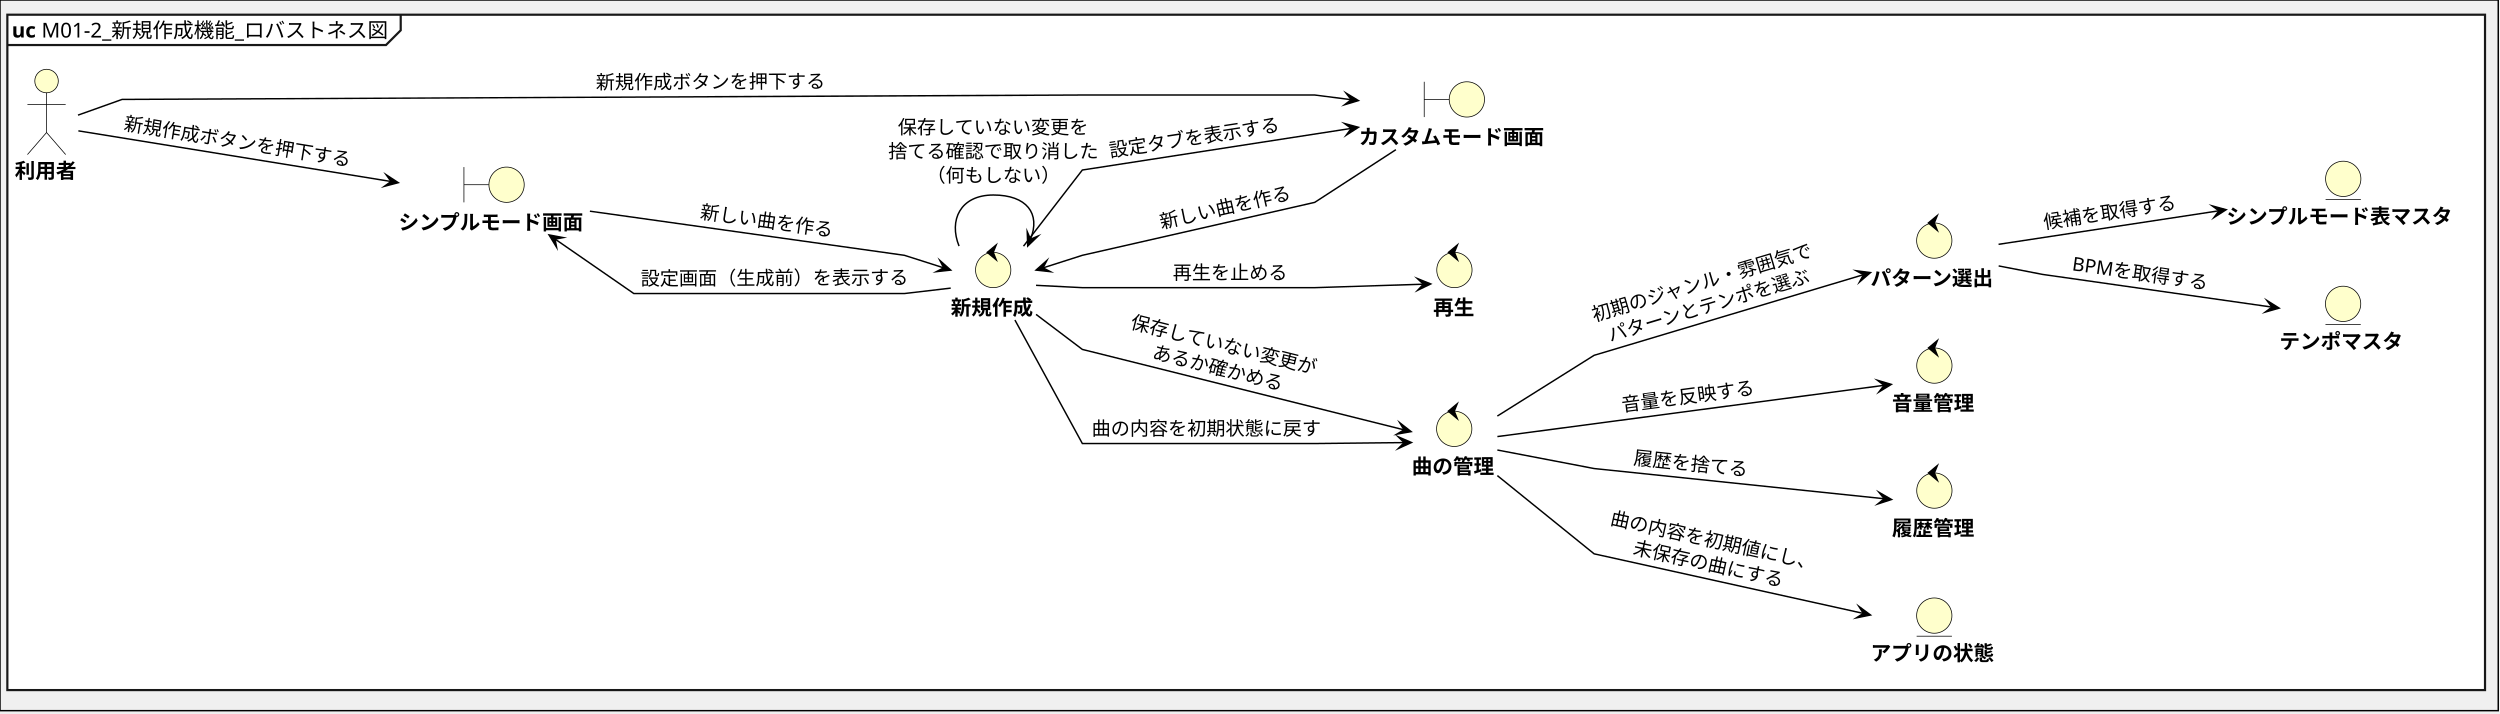
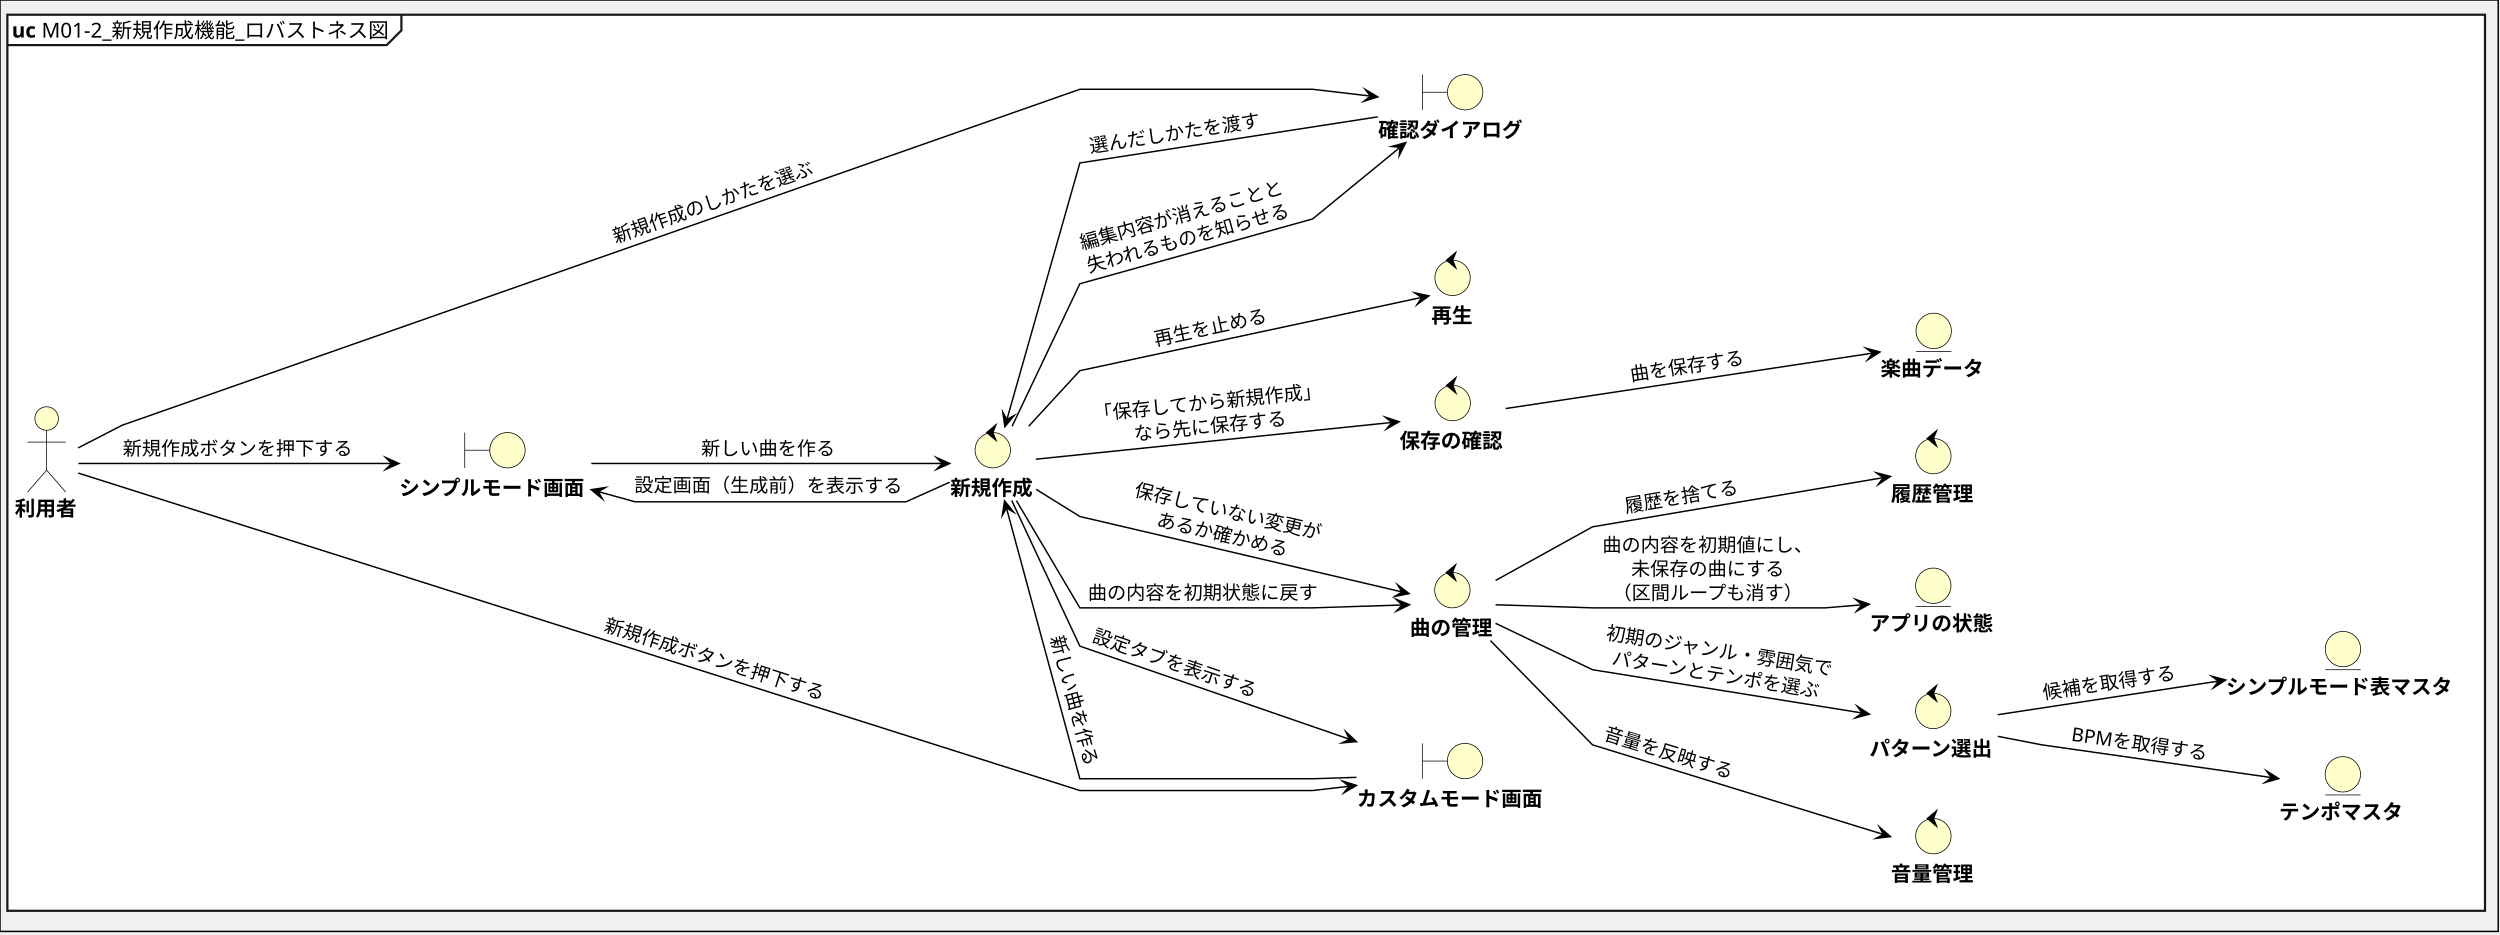
- <svg xmlns="http://www.w3.org/2000/svg" version="1.1" data-diagram-type="DESCRIPTION" style="width:1700px;height:485px;background:#FFFFFF;" width="1700px" height="485px" viewBox="0 0 1700 485" zoomAndPan="magnify" preserveAspectRatio="none" contentStyleType="text/css">
+ <svg xmlns="http://www.w3.org/2000/svg" version="1.1" data-diagram-type="DESCRIPTION" style="width:1697px;height:634px;background:#FFFFFF;" width="1697px" height="634px" viewBox="0 0 1697 634" zoomAndPan="magnify" preserveAspectRatio="none" contentStyleType="text/css">
  <defs />
  <g font-family="sans-serif" lengthAdjust="spacing">
-     <rect x="0" y="0" width="1698.813" height="483.252" fill="none" style="stroke:#000;stroke-width:1;" />
-     <rect x="5" y="10" width="1684.813" height="459.252" fill="#FFF" style="stroke:#181818;stroke-width:1.5;" />
+     <rect x="0" y="0" width="1695.813" height="632.252" fill="none" style="stroke:#000;stroke-width:1;" />
+     <rect x="5" y="10" width="1681.813" height="608.252" fill="#FFF" style="stroke:#181818;stroke-width:1.5;" />
    <path d="M272.482,10 L272.482,20.609 L262.482,30.609 L5,30.609" style="stroke:#181818;stroke-width:1.5;" fill="none" />
    <text x="8" y="25.533" fill="#000" font-size="14" textLength="16.338" font-weight="700">uc</text>
    <text x="28.228" y="25.533" fill="#000" font-size="14" textLength="237.255">M01-2_新規作成機能_ロバストネス図</text>
-     <g class="entity" data-qualified-name="A1" id="ent0001" data-source-line="4">
-       <ellipse cx="31.656" cy="55.109" rx="8" ry="8" fill="#FFC" style="stroke:#000;stroke-width:0.5;" />
-       <path d="M31.656,63.109 L31.656,90.109 M18.656,71.109 L44.656,71.109 M31.656,90.109 L18.656,105.109 M31.656,90.109 L44.656,105.109" style="stroke:#000;stroke-width:0.5;" fill="none" />
-       <text x="10" y="121.143" fill="#000" font-size="14" textLength="43.313" font-weight="700">利用者</text>
-     </g>
-     <g class="entity" data-qualified-name="B1" id="ent0002" data-source-line="5">
-       <path d="M315.469,113.609 L315.469,137.609 M315.469,125.609 L332.469,125.609" style="stroke:#000;stroke-width:0.5;" fill="none" />
-       <ellipse cx="344.469" cy="125.609" rx="12" ry="12" fill="#FFC" style="stroke:#000;stroke-width:0.5;" />
-       <text x="271" y="156.143" fill="#000" font-size="14" textLength="129.938" font-weight="700">シンプルモード画面</text>
-     </g>
-     <g class="entity" data-qualified-name="B2" id="ent0003" data-source-line="6">
-       <path d="M968.469,55.609 L968.469,79.609 M968.469,67.609 L985.469,67.609" style="stroke:#000;stroke-width:0.5;" fill="none" />
-       <ellipse cx="997.469" cy="67.609" rx="12" ry="12" fill="#FFC" style="stroke:#000;stroke-width:0.5;" />
-       <text x="924" y="98.143" fill="#000" font-size="14" textLength="129.938" font-weight="700">カスタムモード画面</text>
+     <g class="entity" data-qualified-name="B1" id="ent0001" data-source-line="4">
+       <path d="M315.469,293.609 L315.469,317.609 M315.469,305.609 L332.469,305.609" style="stroke:#000;stroke-width:0.5;" fill="none" />
+       <ellipse cx="344.469" cy="305.609" rx="12" ry="12" fill="#FFC" style="stroke:#000;stroke-width:0.5;" />
+       <text x="271" y="336.143" fill="#000" font-size="14" textLength="129.938" font-weight="700">シンプルモード画面</text>
+     </g>
+     <g class="entity" data-qualified-name="B2" id="ent0002" data-source-line="5">
+       <path d="M965.469,504.609 L965.469,528.609 M965.469,516.609 L982.469,516.609" style="stroke:#000;stroke-width:0.5;" fill="none" />
+       <ellipse cx="994.469" cy="516.609" rx="12" ry="12" fill="#FFC" style="stroke:#000;stroke-width:0.5;" />
+       <text x="921" y="547.143" fill="#000" font-size="14" textLength="129.938" font-weight="700">カスタムモード画面</text>
+     </g>
+     <g class="entity" data-qualified-name="B3" id="ent0003" data-source-line="6">
+       <path d="M965.531,50.609 L965.531,74.609 M965.531,62.609 L982.531,62.609" style="stroke:#000;stroke-width:0.5;" fill="none" />
+       <ellipse cx="994.531" cy="62.609" rx="12" ry="12" fill="#FFC" style="stroke:#000;stroke-width:0.5;" />
+       <text x="935.5" y="93.143" fill="#000" font-size="14" textLength="101.063" font-weight="700">確認ダイアログ</text>
    </g>
    <g class="entity" data-qualified-name="C1" id="ent0004" data-source-line="7">
-       <ellipse cx="675.375" cy="183.609" rx="12" ry="12" fill="#FFC" style="stroke:#000;stroke-width:0.5;" />
-       <polygon points="671.375,171.609,677.375,166.609,675.375,171.609,677.375,176.609,671.375,171.609" fill="#000" style="stroke:#000;stroke-width:1;stroke-linejoin:miter;stroke-miterlimit:10;" />
-       <text x="646.5" y="214.143" fill="#000" font-size="14" textLength="57.75" font-weight="700">新規作成</text>
+       <ellipse cx="673.875" cy="305.609" rx="12" ry="12" fill="#FFC" style="stroke:#000;stroke-width:0.5;" />
+       <polygon points="669.875,293.609,675.875,288.609,673.875,293.609,675.875,298.609,669.875,293.609" fill="#000" style="stroke:#000;stroke-width:1;stroke-linejoin:miter;stroke-miterlimit:10;" />
+       <text x="645" y="336.143" fill="#000" font-size="14" textLength="57.75" font-weight="700">新規作成</text>
    </g>
    <g class="entity" data-qualified-name="C2" id="ent0005" data-source-line="8">
-       <ellipse cx="989" cy="183.609" rx="12" ry="12" fill="#FFC" style="stroke:#000;stroke-width:0.5;" />
-       <polygon points="985,171.609,991,166.609,989,171.609,991,176.609,985,171.609" fill="#000" style="stroke:#000;stroke-width:1;stroke-linejoin:miter;stroke-miterlimit:10;" />
-       <text x="974.563" y="214.143" fill="#000" font-size="14" textLength="28.875" font-weight="700">再生</text>
+       <ellipse cx="986" cy="188.609" rx="12" ry="12" fill="#FFC" style="stroke:#000;stroke-width:0.5;" />
+       <polygon points="982,176.609,988,171.609,986,176.609,988,181.609,982,176.609" fill="#000" style="stroke:#000;stroke-width:1;stroke-linejoin:miter;stroke-miterlimit:10;" />
+       <text x="971.563" y="219.143" fill="#000" font-size="14" textLength="28.875" font-weight="700">再生</text>
    </g>
    <g class="entity" data-qualified-name="C3" id="ent0006" data-source-line="9">
-       <ellipse cx="988.875" cy="291.609" rx="12" ry="12" fill="#FFC" style="stroke:#000;stroke-width:0.5;" />
-       <polygon points="984.875,279.609,990.875,274.609,988.875,279.609,990.875,284.609,984.875,279.609" fill="#000" style="stroke:#000;stroke-width:1;stroke-linejoin:miter;stroke-miterlimit:10;" />
-       <text x="960" y="322.143" fill="#000" font-size="14" textLength="57.75" font-weight="700">曲の管理</text>
+       <ellipse cx="985.875" cy="400.609" rx="12" ry="12" fill="#FFC" style="stroke:#000;stroke-width:0.5;" />
+       <polygon points="981.875,388.609,987.875,383.609,985.875,388.609,987.875,393.609,981.875,388.609" fill="#000" style="stroke:#000;stroke-width:1;stroke-linejoin:miter;stroke-miterlimit:10;" />
+       <text x="957" y="431.143" fill="#000" font-size="14" textLength="57.75" font-weight="700">曲の管理</text>
    </g>
    <g class="entity" data-qualified-name="C4" id="ent0007" data-source-line="10">
-       <ellipse cx="1315.313" cy="163.609" rx="12" ry="12" fill="#FFC" style="stroke:#000;stroke-width:0.5;" />
-       <polygon points="1311.313,151.609,1317.313,146.609,1315.313,151.609,1317.313,156.609,1311.313,151.609" fill="#000" style="stroke:#000;stroke-width:1;stroke-linejoin:miter;stroke-miterlimit:10;" />
-       <text x="1272" y="194.143" fill="#000" font-size="14" textLength="86.625" font-weight="700">パターン選出</text>
+       <ellipse cx="1312.313" cy="482.609" rx="12" ry="12" fill="#FFC" style="stroke:#000;stroke-width:0.5;" />
+       <polygon points="1308.313,470.609,1314.313,465.609,1312.313,470.609,1314.313,475.609,1308.313,470.609" fill="#000" style="stroke:#000;stroke-width:1;stroke-linejoin:miter;stroke-miterlimit:10;" />
+       <text x="1269" y="513.143" fill="#000" font-size="14" textLength="86.625" font-weight="700">パターン選出</text>
    </g>
    <g class="entity" data-qualified-name="C5" id="ent0008" data-source-line="11">
-       <ellipse cx="1315.375" cy="248.609" rx="12" ry="12" fill="#FFC" style="stroke:#000;stroke-width:0.5;" />
-       <polygon points="1311.375,236.609,1317.375,231.609,1315.375,236.609,1317.375,241.609,1311.375,236.609" fill="#000" style="stroke:#000;stroke-width:1;stroke-linejoin:miter;stroke-miterlimit:10;" />
-       <text x="1286.5" y="279.143" fill="#000" font-size="14" textLength="57.75" font-weight="700">音量管理</text>
+       <ellipse cx="1312.375" cy="567.609" rx="12" ry="12" fill="#FFC" style="stroke:#000;stroke-width:0.5;" />
+       <polygon points="1308.375,555.609,1314.375,550.609,1312.375,555.609,1314.375,560.609,1308.375,555.609" fill="#000" style="stroke:#000;stroke-width:1;stroke-linejoin:miter;stroke-miterlimit:10;" />
+       <text x="1283.5" y="598.143" fill="#000" font-size="14" textLength="57.75" font-weight="700">音量管理</text>
    </g>
    <g class="entity" data-qualified-name="C6" id="ent0009" data-source-line="12">
-       <ellipse cx="1315.375" cy="333.609" rx="12" ry="12" fill="#FFC" style="stroke:#000;stroke-width:0.5;" />
-       <polygon points="1311.375,321.609,1317.375,316.609,1315.375,321.609,1317.375,326.609,1311.375,321.609" fill="#000" style="stroke:#000;stroke-width:1;stroke-linejoin:miter;stroke-miterlimit:10;" />
-       <text x="1286.5" y="364.143" fill="#000" font-size="14" textLength="57.75" font-weight="700">履歴管理</text>
-     </g>
-     <g class="entity" data-qualified-name="E1" id="ent0010" data-source-line="13">
-       <ellipse cx="1315.313" cy="418.609" rx="12" ry="12" fill="#FFC" style="stroke:#000;stroke-width:0.5;" />
-       <line x1="1303.313" y1="432.609" x2="1327.313" y2="432.609" style="stroke:#000;stroke-width:0.5;" />
-       <text x="1272" y="449.143" fill="#000" font-size="14" textLength="86.625" font-weight="700">アプリの状態</text>
-     </g>
-     <g class="entity" data-qualified-name="E2" id="ent0011" data-source-line="14">
-       <ellipse cx="1593.406" cy="121.609" rx="12" ry="12" fill="#FFC" style="stroke:#000;stroke-width:0.5;" />
-       <line x1="1581.406" y1="135.609" x2="1605.406" y2="135.609" style="stroke:#000;stroke-width:0.5;" />
-       <text x="1514" y="152.143" fill="#000" font-size="14" textLength="158.813" font-weight="700">シンプルモード表マスタ</text>
-     </g>
-     <g class="entity" data-qualified-name="E3" id="ent0012" data-source-line="15">
-       <ellipse cx="1593.313" cy="206.609" rx="12" ry="12" fill="#FFC" style="stroke:#000;stroke-width:0.5;" />
-       <line x1="1581.313" y1="220.609" x2="1605.313" y2="220.609" style="stroke:#000;stroke-width:0.5;" />
-       <text x="1550" y="237.143" fill="#000" font-size="14" textLength="86.625" font-weight="700">テンポマスタ</text>
-     </g>
-     <g class="link" data-entity-1="ent0001" data-entity-2="ent0002" id="lnk13" data-source-line="17" data-link-type="dependency">
-       <path d="M53.29,88.979 C97.47,96.129 197.334,112.31 265.904,123.42" style="stroke:#000;stroke-width:1;" fill="none" id="A1-to-B1" />
-       <polygon points="270.84,124.219,262.596,118.831,265.904,123.42,261.316,126.728,270.84,124.219" fill="#000" style="stroke:#000;stroke-width:1;stroke-linejoin:miter;stroke-miterlimit:10;" />
-     </g>
-     <g class="link" data-entity-1="ent0001" data-entity-2="ent0003" id="lnk14" data-source-line="18" data-link-type="dependency">
-       <path d="M53.04,78.289 C67.02,73.309 83,67.609 83,67.609 C83,67.609 736,64.609 736,64.609 C736,64.609 894,64.609 894,64.609 C894,64.609 902.26,65.666 918.78,67.776" style="stroke:#000;stroke-width:1;" fill="none" id="A1-to-B2" />
-       <polygon points="923.74,68.409,915.319,63.301,918.78,67.776,914.306,71.237,923.74,68.409" fill="#000" style="stroke:#000;stroke-width:1;stroke-linejoin:miter;stroke-miterlimit:10;" />
-     </g>
-     <g class="link" data-entity-1="ent0002" data-entity-2="ent0004" id="lnk15" data-source-line="19" data-link-type="dependency">
-       <path d="M401.13,143.609 C483.23,155.119 615,173.609 615,173.609 C615,173.609 626.297,177.218 641.727,182.148" style="stroke:#000;stroke-width:1;" fill="none" id="B1-to-C1" />
-       <polygon points="646.49,183.669,639.134,177.12,641.727,182.148,636.7,184.74,646.49,183.669" fill="#000" style="stroke:#000;stroke-width:1;stroke-linejoin:miter;stroke-miterlimit:10;" />
-     </g>
-     <g class="link" data-entity-1="ent0004" data-entity-2="ent0002" id="lnk27" data-source-line="31" data-link-type="dependency">
-       <path d="M646.49,195.909 C631.06,197.719 615,199.609 615,199.609 C615,199.609 431,199.609 431,199.609 C431,199.609 403.903,180.873 377.453,162.583" style="stroke:#000;stroke-width:1;" fill="none" id="C1-to-B1" />
-       <polygon points="373.34,159.739,378.468,168.148,377.453,162.583,383.018,161.568,373.34,159.739" fill="#000" style="stroke:#000;stroke-width:1;stroke-linejoin:miter;stroke-miterlimit:10;" />
-     </g>
-     <g class="link" data-entity-1="ent0003" data-entity-2="ent0004" id="lnk16" data-source-line="20" data-link-type="dependency">
-       <path d="M949.22,101.769 C923.33,118.579 894,137.609 894,137.609 C894,137.609 736,173.609 736,173.609 C736,173.609 724.703,177.218 709.273,182.148" style="stroke:#000;stroke-width:1;" fill="none" id="B2-to-C1" />
-       <polygon points="704.51,183.669,714.3,184.74,709.273,182.148,711.866,177.12,704.51,183.669" fill="#000" style="stroke:#000;stroke-width:1;stroke-linejoin:miter;stroke-miterlimit:10;" />
-     </g>
-     <g class="link" data-entity-1="ent0004" data-entity-2="ent0003" id="lnk28" data-source-line="32" data-link-type="dependency">
-       <path d="M695.98,167.399 C713.34,144.939 736,115.609 736,115.609 C736,115.609 844.159,98.874 918.819,87.314" style="stroke:#000;stroke-width:1;" fill="none" id="C1-to-B2" />
-       <polygon points="923.76,86.549,914.254,83.974,918.819,87.314,915.478,91.879,923.76,86.549" fill="#000" style="stroke:#000;stroke-width:1;stroke-linejoin:miter;stroke-miterlimit:10;" />
-     </g>
-     <g class="link" data-entity-1="ent0004" data-entity-2="ent0004" id="lnk17" data-source-line="21" data-link-type="dependency">
-       <path d="M652.15,167.329 C645.08,149.839 652.86,132.609 675.5,132.609 C698.14,132.609 707.794,145.204 700.724,162.694" style="stroke:#000;stroke-width:1;" fill="none" id="C1-to-C1" />
-       <polygon points="698.85,167.329,705.931,160.484,700.724,162.694,698.514,157.486,698.85,167.329" fill="#000" style="stroke:#000;stroke-width:1;stroke-linejoin:miter;stroke-miterlimit:10;" />
-     </g>
-     <g class="link" data-entity-1="ent0004" data-entity-2="ent0006" id="lnk18" data-source-line="22" data-link-type="dependency">
-       <path d="M704.51,213.789 C719.94,225.459 736,237.609 736,237.609 C736,237.609 888.829,275.816 954.729,292.296" style="stroke:#000;stroke-width:1;" fill="none" id="C1-to-C3" />
-       <polygon points="959.58,293.509,951.819,287.445,954.729,292.296,949.878,295.206,959.58,293.509" fill="#000" style="stroke:#000;stroke-width:1;stroke-linejoin:miter;stroke-miterlimit:10;" />
+       <ellipse cx="1312.375" cy="309.609" rx="12" ry="12" fill="#FFC" style="stroke:#000;stroke-width:0.5;" />
+       <polygon points="1308.375,297.609,1314.375,292.609,1312.375,297.609,1314.375,302.609,1308.375,297.609" fill="#000" style="stroke:#000;stroke-width:1;stroke-linejoin:miter;stroke-miterlimit:10;" />
+       <text x="1283.5" y="340.143" fill="#000" font-size="14" textLength="57.75" font-weight="700">履歴管理</text>
+     </g>
+     <g class="entity" data-qualified-name="C7" id="ent0010" data-source-line="13">
+       <ellipse cx="986.094" cy="273.609" rx="12" ry="12" fill="#FFC" style="stroke:#000;stroke-width:0.5;" />
+       <polygon points="982.094,261.609,988.094,256.609,986.094,261.609,988.094,266.609,982.094,261.609" fill="#000" style="stroke:#000;stroke-width:1;stroke-linejoin:miter;stroke-miterlimit:10;" />
+       <text x="950" y="304.143" fill="#000" font-size="14" textLength="72.188" font-weight="700">保存の確認</text>
+     </g>
+     <g class="entity" data-qualified-name="E1" id="ent0011" data-source-line="14">
+       <ellipse cx="1312.313" cy="397.609" rx="12" ry="12" fill="#FFC" style="stroke:#000;stroke-width:0.5;" />
+       <line x1="1300.313" y1="411.609" x2="1324.313" y2="411.609" style="stroke:#000;stroke-width:0.5;" />
+       <text x="1269" y="428.143" fill="#000" font-size="14" textLength="86.625" font-weight="700">アプリの状態</text>
+     </g>
+     <g class="entity" data-qualified-name="E2" id="ent0012" data-source-line="15">
+       <ellipse cx="1590.406" cy="440.609" rx="12" ry="12" fill="#FFC" style="stroke:#000;stroke-width:0.5;" />
+       <line x1="1578.406" y1="454.609" x2="1602.406" y2="454.609" style="stroke:#000;stroke-width:0.5;" />
+       <text x="1511" y="471.143" fill="#000" font-size="14" textLength="158.813" font-weight="700">シンプルモード表マスタ</text>
+     </g>
+     <g class="entity" data-qualified-name="E3" id="ent0013" data-source-line="16">
+       <ellipse cx="1590.313" cy="525.609" rx="12" ry="12" fill="#FFC" style="stroke:#000;stroke-width:0.5;" />
+       <line x1="1578.313" y1="539.609" x2="1602.313" y2="539.609" style="stroke:#000;stroke-width:0.5;" />
+       <text x="1547" y="556.143" fill="#000" font-size="14" textLength="86.625" font-weight="700">テンポマスタ</text>
+     </g>
+     <g class="entity" data-qualified-name="E4" id="ent0014" data-source-line="17">
+       <ellipse cx="1312.594" cy="224.609" rx="12" ry="12" fill="#FFC" style="stroke:#000;stroke-width:0.5;" />
+       <line x1="1300.594" y1="238.609" x2="1324.594" y2="238.609" style="stroke:#000;stroke-width:0.5;" />
+       <text x="1276.5" y="255.143" fill="#000" font-size="14" textLength="72.188" font-weight="700">楽曲データ</text>
+     </g>
+     <g class="entity" data-qualified-name="A1" id="ent0015" data-source-line="18">
+       <ellipse cx="31.656" cy="284.109" rx="8" ry="8" fill="#FFC" style="stroke:#000;stroke-width:0.5;" />
+       <path d="M31.656,292.109 L31.656,319.109 M18.656,300.109 L44.656,300.109 M31.656,319.109 L18.656,334.109 M31.656,319.109 L44.656,334.109" style="stroke:#000;stroke-width:0.5;" fill="none" />
+       <text x="10" y="350.143" fill="#000" font-size="14" textLength="43.313" font-weight="700">利用者</text>
+     </g>
+     <g class="link" data-entity-1="ent0015" data-entity-2="ent0001" id="lnk16" data-source-line="20" data-link-type="dependency">
+       <path d="M53.29,314.609 C97.47,314.609 197.27,314.609 265.84,314.609" style="stroke:#000;stroke-width:1;" fill="none" id="A1-to-B1" />
+       <polygon points="270.84,314.609,261.84,310.609,265.84,314.609,261.84,318.609,270.84,314.609" fill="#000" style="stroke:#000;stroke-width:1;stroke-linejoin:miter;stroke-miterlimit:10;" />
+     </g>
+     <g class="link" data-entity-1="ent0015" data-entity-2="ent0002" id="lnk17" data-source-line="21" data-link-type="dependency">
+       <path d="M53.09,321.129 C168.79,357.799 733,536.609 733,536.609 C733,536.609 891,536.609 891,536.609 C891,536.609 899.254,535.64 915.774,533.71" style="stroke:#000;stroke-width:1;" fill="none" id="A1-to-B2" />
+       <polygon points="920.74,533.129,911.337,530.201,915.774,533.71,912.265,538.147,920.74,533.129" fill="#000" style="stroke:#000;stroke-width:1;stroke-linejoin:miter;stroke-miterlimit:10;" />
+     </g>
+     <g class="link" data-entity-1="ent0001" data-entity-2="ent0004" id="lnk18" data-source-line="22" data-link-type="dependency">
+       <path d="M401.39,314.609 C474.75,314.609 586.36,314.609 639.7,314.609" style="stroke:#000;stroke-width:1;" fill="none" id="B1-to-C1" />
+       <polygon points="644.7,314.609,635.7,310.609,639.7,314.609,635.7,318.609,644.7,314.609" fill="#000" style="stroke:#000;stroke-width:1;stroke-linejoin:miter;stroke-miterlimit:10;" />
+     </g>
+     <g class="link" data-entity-1="ent0004" data-entity-2="ent0001" id="lnk34" data-source-line="38" data-link-type="dependency">
+       <path d="M644.68,327.309 C629.96,333.909 615,340.609 615,340.609 C615,340.609 431,340.609 431,340.609 C431,340.609 422.599,338.282 406.079,333.712" style="stroke:#000;stroke-width:1;" fill="none" id="C1-to-B1" />
+       <polygon points="401.26,332.379,408.868,338.634,406.079,333.712,411.001,330.924,401.26,332.379" fill="#000" style="stroke:#000;stroke-width:1;stroke-linejoin:miter;stroke-miterlimit:10;" />
+     </g>
+     <g class="link" data-entity-1="ent0002" data-entity-2="ent0004" id="lnk19" data-source-line="23" data-link-type="dependency">
+       <path d="M920.74,527.659 C904.22,528.189 891,528.609 891,528.609 C891,528.609 733,528.609 733,528.609 C733,528.609 698.548,401.515 683.188,344.825" style="stroke:#000;stroke-width:1;" fill="none" id="B2-to-C1" />
+       <polygon points="681.88,339.999,680.373,349.732,683.188,344.825,688.094,347.64,681.88,339.999" fill="#000" style="stroke:#000;stroke-width:1;stroke-linejoin:miter;stroke-miterlimit:10;" />
+     </g>
+     <g class="link" data-entity-1="ent0004" data-entity-2="ent0002" id="lnk35" data-source-line="39" data-link-type="dependency">
+       <path d="M686.74,339.699 C703.68,375.939 733,438.609 733,438.609 C733,438.609 841.374,476.028 916.034,501.798" style="stroke:#000;stroke-width:1;" fill="none" id="C1-to-B2" />
+       <polygon points="920.76,503.429,913.558,496.712,916.034,501.798,910.947,504.274,920.76,503.429" fill="#000" style="stroke:#000;stroke-width:1;stroke-linejoin:miter;stroke-miterlimit:10;" />
    </g>
    <g class="link" data-entity-1="ent0004" data-entity-2="ent0006" id="lnk20" data-source-line="24" data-link-type="dependency">
-       <path d="M690.15,217.619 C707.72,249.799 736,301.609 736,301.609 C736,301.609 894,301.609 894,301.609 C894,301.609 927.11,301.252 954.8,300.962" style="stroke:#000;stroke-width:1;" fill="none" id="C1-to-C3-1" />
-       <polygon points="959.8,300.909,950.759,297.004,954.8,300.962,950.842,305.003,959.8,300.909" fill="#000" style="stroke:#000;stroke-width:1;stroke-linejoin:miter;stroke-miterlimit:10;" />
-     </g>
-     <g class="link" data-entity-1="ent0004" data-entity-2="ent0005" id="lnk19" data-source-line="23" data-link-type="dependency">
-       <path d="M704.51,194.019 C719.94,194.799 736,195.609 736,195.609 C736,195.609 894,195.609 894,195.609 C894,195.609 941.333,194.099 967.903,193.249" style="stroke:#000;stroke-width:1;" fill="none" id="C1-to-C2" />
-       <polygon points="972.9,193.089,963.777,189.379,967.903,193.249,964.033,197.375,972.9,193.089" fill="#000" style="stroke:#000;stroke-width:1;stroke-linejoin:miter;stroke-miterlimit:10;" />
-     </g>
-     <g class="link" data-entity-1="ent0006" data-entity-2="ent0010" id="lnk21" data-source-line="25" data-link-type="dependency">
-       <path d="M1018.2,323.409 C1045.89,345.799 1084,376.609 1084,376.609 C1084,376.609 1200.468,402.379 1267.068,417.119" style="stroke:#000;stroke-width:1;" fill="none" id="C3-to-E1" />
-       <polygon points="1271.95,418.199,1264.027,412.349,1267.068,417.119,1262.298,420.16,1271.95,418.199" fill="#000" style="stroke:#000;stroke-width:1;stroke-linejoin:miter;stroke-miterlimit:10;" />
-     </g>
-     <g class="link" data-entity-1="ent0006" data-entity-2="ent0007" id="lnk22" data-source-line="26" data-link-type="dependency">
-       <path d="M1018.2,282.909 C1045.89,265.529 1084,241.609 1084,241.609 C1084,241.609 1200.56,206.713 1267.16,186.783" style="stroke:#000;stroke-width:1;" fill="none" id="C3-to-C4" />
-       <polygon points="1271.95,185.349,1262.181,184.097,1267.16,186.783,1264.475,191.762,1271.95,185.349" fill="#000" style="stroke:#000;stroke-width:1;stroke-linejoin:miter;stroke-miterlimit:10;" />
-     </g>
-     <g class="link" data-entity-1="ent0007" data-entity-2="ent0011" id="lnk23" data-source-line="27" data-link-type="dependency">
-       <path d="M1359.02,166.139 C1400.15,159.879 1458.527,150.991 1508.857,143.341" style="stroke:#000;stroke-width:1;" fill="none" id="C4-to-E2" />
-       <polygon points="1513.8,142.589,1504.301,139.987,1508.857,143.341,1505.503,147.896,1513.8,142.589" fill="#000" style="stroke:#000;stroke-width:1;stroke-linejoin:miter;stroke-miterlimit:10;" />
-     </g>
-     <g class="link" data-entity-1="ent0007" data-entity-2="ent0012" id="lnk24" data-source-line="28" data-link-type="dependency">
-       <path d="M1359.09,180.829 C1374.87,183.879 1389,186.609 1389,186.609 C1389,186.609 1485.22,200.324 1544.89,208.824" style="stroke:#000;stroke-width:1;" fill="none" id="C4-to-E3" />
-       <polygon points="1549.84,209.529,1541.494,204.3,1544.89,208.824,1540.366,212.22,1549.84,209.529" fill="#000" style="stroke:#000;stroke-width:1;stroke-linejoin:miter;stroke-miterlimit:10;" />
-     </g>
-     <g class="link" data-entity-1="ent0006" data-entity-2="ent0008" id="lnk25" data-source-line="29" data-link-type="dependency">
-       <path d="M1018.23,296.869 C1079.6,288.739 1219.623,270.176 1281.143,262.026" style="stroke:#000;stroke-width:1;" fill="none" id="C3-to-C5" />
-       <polygon points="1286.1,261.369,1276.653,258.586,1281.143,262.026,1277.703,266.517,1286.1,261.369" fill="#000" style="stroke:#000;stroke-width:1;stroke-linejoin:miter;stroke-miterlimit:10;" />
-     </g>
-     <g class="link" data-entity-1="ent0006" data-entity-2="ent0009" id="lnk26" data-source-line="30" data-link-type="dependency">
-       <path d="M1018.2,306.009 C1045.89,311.309 1084,318.609 1084,318.609 C1084,318.609 1219.717,332.741 1281.267,339.151" style="stroke:#000;stroke-width:1;" fill="none" id="C3-to-C6" />
-       <polygon points="1286.24,339.669,1277.703,334.759,1281.267,339.151,1276.874,342.716,1286.24,339.669" fill="#000" style="stroke:#000;stroke-width:1;stroke-linejoin:miter;stroke-miterlimit:10;" />
+       <path d="M703.32,332.189 C718.04,341.329 733,350.609 733,350.609 C733,350.609 885.812,386.389 951.712,401.819" style="stroke:#000;stroke-width:1;" fill="none" id="C1-to-C3" />
+       <polygon points="956.58,402.959,948.729,397.013,951.712,401.819,946.905,404.802,956.58,402.959" fill="#000" style="stroke:#000;stroke-width:1;stroke-linejoin:miter;stroke-miterlimit:10;" />
+     </g>
+     <g class="link" data-entity-1="ent0004" data-entity-2="ent0006" id="lnk27" data-source-line="31" data-link-type="dependency">
+       <path d="M689.94,339.849 C707.12,368.879 733,412.609 733,412.609 C733,412.609 891,412.609 891,412.609 C891,412.609 924.113,411.548 951.803,410.668" style="stroke:#000;stroke-width:1;" fill="none" id="C1-to-C3-1" />
+       <polygon points="956.8,410.509,947.677,406.797,951.803,410.668,947.932,414.793,956.8,410.509" fill="#000" style="stroke:#000;stroke-width:1;stroke-linejoin:miter;stroke-miterlimit:10;" />
+     </g>
+     <g class="link" data-entity-1="ent0004" data-entity-2="ent0003" id="lnk21" data-source-line="25" data-link-type="dependency">
+       <path d="M687.02,289.329 C704.01,253.599 733,192.609 733,192.609 C733,192.609 891,148.609 891,148.609 C891,148.609 922.943,122.448 950.353,99.988" style="stroke:#000;stroke-width:1;" fill="none" id="C1-to-B3" />
+       <polygon points="954.22,96.819,944.723,99.43,950.353,99.988,949.794,105.618,954.22,96.819" fill="#000" style="stroke:#000;stroke-width:1;stroke-linejoin:miter;stroke-miterlimit:10;" />
+     </g>
+     <g class="link" data-entity-1="ent0003" data-entity-2="ent0004" id="lnk23" data-source-line="27" data-link-type="dependency">
+       <path d="M935.21,79.319 C861.77,90.679 733,110.609 733,110.609 C733,110.609 698.967,230.31 683.477,284.79" style="stroke:#000;stroke-width:1;" fill="none" id="B3-to-C1" />
+       <polygon points="682.11,289.599,688.419,282.036,683.477,284.79,680.724,279.849,682.11,289.599" fill="#000" style="stroke:#000;stroke-width:1;stroke-linejoin:miter;stroke-miterlimit:10;" />
+     </g>
+     <g class="link" data-entity-1="ent0015" data-entity-2="ent0003" id="lnk22" data-source-line="26" data-link-type="dependency">
+       <path d="M53.04,304.029 C67.02,296.839 83,288.609 83,288.609 C83,288.609 733,60.609 733,60.609 C733,60.609 891,60.609 891,60.609 C891,60.609 907.734,62.568 930.284,65.208" style="stroke:#000;stroke-width:1;" fill="none" id="A1-to-B3" />
+       <polygon points="935.25,65.789,926.776,60.77,930.284,65.208,925.846,68.716,935.25,65.789" fill="#000" style="stroke:#000;stroke-width:1;stroke-linejoin:miter;stroke-miterlimit:10;" />
+     </g>
+     <g class="link" data-entity-1="ent0004" data-entity-2="ent0010" id="lnk24" data-source-line="28" data-link-type="dependency">
+       <path d="M703.06,311.709 C759.69,305.869 882.596,293.183 944.766,286.763" style="stroke:#000;stroke-width:1;" fill="none" id="C1-to-C7" />
+       <polygon points="949.74,286.249,940.377,283.195,944.766,286.763,941.198,291.153,949.74,286.249" fill="#000" style="stroke:#000;stroke-width:1;stroke-linejoin:miter;stroke-miterlimit:10;" />
+     </g>
+     <g class="link" data-entity-1="ent0010" data-entity-2="ent0014" id="lnk25" data-source-line="29" data-link-type="dependency">
+       <path d="M1022.04,277.319 C1084.31,267.919 1208.656,249.136 1271.176,239.696" style="stroke:#000;stroke-width:1;" fill="none" id="C7-to-E4" />
+       <polygon points="1276.12,238.949,1266.624,236.338,1271.176,239.696,1267.818,244.248,1276.12,238.949" fill="#000" style="stroke:#000;stroke-width:1;stroke-linejoin:miter;stroke-miterlimit:10;" />
+     </g>
+     <g class="link" data-entity-1="ent0004" data-entity-2="ent0005" id="lnk26" data-source-line="30" data-link-type="dependency">
+       <path d="M698.26,289.349 C714.39,271.819 733,251.609 733,251.609 C733,251.609 910.851,213.497 965.101,201.877" style="stroke:#000;stroke-width:1;" fill="none" id="C1-to-C2" />
+       <polygon points="969.99,200.829,960.352,198.803,965.101,201.877,962.027,206.626,969.99,200.829" fill="#000" style="stroke:#000;stroke-width:1;stroke-linejoin:miter;stroke-miterlimit:10;" />
+     </g>
+     <g class="link" data-entity-1="ent0006" data-entity-2="ent0011" id="lnk28" data-source-line="32" data-link-type="dependency">
+       <path d="M1015.2,410.509 C1042.89,411.389 1081,412.609 1081,412.609 C1081,412.609 1239,412.609 1239,412.609 C1239,412.609 1248.147,411.853 1263.927,410.543" style="stroke:#000;stroke-width:1;" fill="none" id="C3-to-E1" />
+       <polygon points="1268.91,410.129,1259.61,406.888,1263.927,410.543,1260.272,414.86,1268.91,410.129" fill="#000" style="stroke:#000;stroke-width:1;stroke-linejoin:miter;stroke-miterlimit:10;" />
+     </g>
+     <g class="link" data-entity-1="ent0006" data-entity-2="ent0007" id="lnk29" data-source-line="33" data-link-type="dependency">
+       <path d="M1015.2,423.109 C1042.89,436.369 1081,454.609 1081,454.609 C1081,454.609 1197.413,473.297 1264.013,483.987" style="stroke:#000;stroke-width:1;" fill="none" id="C3-to-C4" />
+       <polygon points="1268.95,484.779,1260.698,479.404,1264.013,483.987,1259.43,487.302,1268.95,484.779" fill="#000" style="stroke:#000;stroke-width:1;stroke-linejoin:miter;stroke-miterlimit:10;" />
+     </g>
+     <g class="link" data-entity-1="ent0007" data-entity-2="ent0012" id="lnk30" data-source-line="34" data-link-type="dependency">
+       <path d="M1356.02,485.139 C1397.15,478.879 1455.527,469.991 1505.857,462.341" style="stroke:#000;stroke-width:1;" fill="none" id="C4-to-E2" />
+       <polygon points="1510.8,461.589,1501.301,458.987,1505.857,462.341,1502.503,466.896,1510.8,461.589" fill="#000" style="stroke:#000;stroke-width:1;stroke-linejoin:miter;stroke-miterlimit:10;" />
+     </g>
+     <g class="link" data-entity-1="ent0007" data-entity-2="ent0013" id="lnk31" data-source-line="35" data-link-type="dependency">
+       <path d="M1356.09,499.829 C1371.87,502.879 1386,505.609 1386,505.609 C1386,505.609 1482.22,519.324 1541.89,527.824" style="stroke:#000;stroke-width:1;" fill="none" id="C4-to-E3" />
+       <polygon points="1546.84,528.529,1538.494,523.3,1541.89,527.824,1537.366,531.22,1546.84,528.529" fill="#000" style="stroke:#000;stroke-width:1;stroke-linejoin:miter;stroke-miterlimit:10;" />
+     </g>
+     <g class="link" data-entity-1="ent0006" data-entity-2="ent0008" id="lnk32" data-source-line="36" data-link-type="dependency">
+       <path d="M1011.7,434.829 C1039.55,463.279 1081,505.609 1081,505.609 C1081,505.609 1216.912,547.467 1278.462,566.427" style="stroke:#000;stroke-width:1;" fill="none" id="C3-to-C5" />
+       <polygon points="1283.24,567.899,1275.816,561.427,1278.462,566.427,1273.461,569.073,1283.24,567.899" fill="#000" style="stroke:#000;stroke-width:1;stroke-linejoin:miter;stroke-miterlimit:10;" />
+     </g>
+     <g class="link" data-entity-1="ent0006" data-entity-2="ent0009" id="lnk33" data-source-line="37" data-link-type="dependency">
+       <path d="M1015.2,394.009 C1042.89,378.689 1081,357.609 1081,357.609 C1081,357.609 1216.76,334.644 1278.31,324.224" style="stroke:#000;stroke-width:1;" fill="none" id="C3-to-C6" />
+       <polygon points="1283.24,323.389,1273.699,320.948,1278.31,324.224,1275.034,328.836,1283.24,323.389" fill="#000" style="stroke:#000;stroke-width:1;stroke-linejoin:miter;stroke-miterlimit:10;" />
    </g>
    <g class="link-labels">
-       <g transform="rotate(-0.236 526.707 199.609)">
-         <rect x="433.707" y="181.567" width="186.000" height="15.650" fill="#FFFFFF" stroke="none" />
-         <text text-anchor="middle" x="526.707" y="193.617" fill="#000" font-size="13" textLength="182">設定画面（生成前）を表示する</text>
-       </g>
-       <g transform="rotate(9.202 159.901 106.245)">
-         <rect x="79.901" y="88.595" width="160.000" height="15.650" fill="#FFFFFF" stroke="none" />
-         <text text-anchor="middle" x="159.901" y="100.645" fill="#000" font-size="13" textLength="156">新規作成ボタンを押下する</text>
-       </g>
-       <g transform="rotate(-0.263 483.189 65.77)">
-         <rect x="403.189" y="48.120" width="160.000" height="15.650" fill="#FFFFFF" stroke="none" />
-         <text text-anchor="middle" x="483.189" y="60.170" fill="#000" font-size="13" textLength="156">新規作成ボタンを押下する</text>
-       </g>
-       <g transform="rotate(-0.031 820.31 301.609)">
-         <rect x="740.310" y="283.914" width="160.000" height="15.650" fill="#FFFFFF" stroke="none" />
-         <text text-anchor="middle" x="820.31" y="295.964" fill="#000" font-size="13" textLength="156">曲の内容を初期状態に戻す</text>
-       </g>
-       <g transform="rotate(-16.665 1164.771 217.429)">
-         <rect x="1084.771" y="183.529" width="160.000" height="31.900" fill="#FFFFFF" stroke="none" />
-         <text text-anchor="middle" x="1164.771" y="195.579" fill="#000" font-size="13" textLength="156">初期のジャンル・雰囲気で</text>
-         <text text-anchor="middle" x="1164.771" y="211.829" fill="#000" font-size="13" textLength="143">パターンとテンポを選ぶ</text>
-       </g>
-       <g transform="rotate(12.477 1159.556 393.327)">
-         <rect x="1086.056" y="359.427" width="147.000" height="31.900" fill="#FFFFFF" stroke="none" />
-         <text text-anchor="middle" x="1159.556" y="371.477" fill="#000" font-size="13" textLength="143">曲の内容を初期値にし、</text>
-         <text text-anchor="middle" x="1159.556" y="387.727" fill="#000" font-size="13" textLength="104">未保存の曲にする</text>
-       </g>
-       <g transform="rotate(14.037 825.753 260.048)">
-         <rect x="758.753" y="226.148" width="134.000" height="31.900" fill="#FFFFFF" stroke="none" />
-         <text text-anchor="middle" x="825.753" y="238.198" fill="#000" font-size="13" textLength="130">保存していない変更が</text>
-         <text text-anchor="middle" x="825.753" y="254.448" fill="#000" font-size="13" textLength="91">あるか確かめる</text>
-       </g>
-       <g transform="rotate(-8.797 813.625 103.597)">
-         <rect x="753.125" y="85.946" width="121.000" height="15.650" fill="#FFFFFF" stroke="none" />
-         <text text-anchor="middle" x="813.625" y="97.996" fill="#000" font-size="13" textLength="117">設定タブを表示する</text>
-       </g>
-       <g transform="rotate(8.111 1453.881 195.856)">
-         <rect x="1405.296" y="178.206" width="97.171" height="15.650" fill="#FFFFFF" stroke="none" />
-         <text text-anchor="middle" x="1453.881" y="190.256" fill="#000" font-size="13" textLength="93.171">BPMを取得する</text>
-       </g>
-       <g transform="rotate(7.985 519.967 160.276)">
-         <rect x="472.467" y="142.626" width="95.000" height="15.650" fill="#FFFFFF" stroke="none" />
-         <text text-anchor="middle" x="519.967" y="154.676" fill="#000" font-size="13" textLength="91">新しい曲を作る</text>
-       </g>
-       <g transform="rotate(-12.836 835.335 150.976)">
-         <rect x="787.835" y="133.326" width="95.000" height="15.650" fill="#FFFFFF" stroke="none" />
-         <text text-anchor="middle" x="835.335" y="145.376" fill="#000" font-size="13" textLength="91">新しい曲を作る</text>
-       </g>
-       <g transform="rotate(-8.652 1436.132 154.402)">
-         <rect x="1388.632" y="136.752" width="95.000" height="15.650" fill="#FFFFFF" stroke="none" />
-         <text text-anchor="middle" x="1436.132" y="148.802" fill="#000" font-size="13" textLength="91">候補を取得する</text>
-       </g>
-       <g transform="rotate(-7.550 1149.086 279.527)">
-         <rect x="1101.586" y="261.877" width="95.000" height="15.650" fill="#FFFFFF" stroke="none" />
-         <text text-anchor="middle" x="1149.086" y="273.927" fill="#000" font-size="13" textLength="91">音量を反映する</text>
-       </g>
-       <g transform="rotate(0.000 836.47 195.609)">
-         <rect x="795.470" y="177.959" width="82.000" height="15.650" fill="#FFFFFF" stroke="none" />
-         <text text-anchor="middle" x="836.47" y="190.009" fill="#000" font-size="13" textLength="78">再生を止める</text>
-       </g>
-       <g transform="rotate(5.945 1148.655 325.341)">
-         <rect x="1107.655" y="307.691" width="82.000" height="15.650" fill="#FFFFFF" stroke="none" />
-         <text text-anchor="middle" x="1148.655" y="319.741" fill="#000" font-size="13" textLength="78">履歴を捨てる</text>
-       </g>
-       <g transform="translate(0 0)">
-         <rect x="608.500" y="78.104" width="134.000" height="16.250" fill="#FFFFFF" stroke="none" />
-         <rect x="602.000" y="94.456" width="147.000" height="16.250" fill="#FFFFFF" stroke="none" />
-         <rect x="628.000" y="110.808" width="95.000" height="16.250" fill="#FFFFFF" stroke="none" />
-         <text x="610.5" y="91.104" fill="#000" font-size="13" textLength="130">保存していない変更を</text>
-         <text x="604" y="107.456" fill="#000" font-size="13" textLength="143">捨てる確認で取り消した</text>
-         <text x="630" y="123.808" fill="#000" font-size="13" textLength="91">（何もしない）</text>
+       <g transform="rotate(0.173 521.524 340.609)">
+         <rect x="428.524" y="322.050" width="186.000" height="15.650" fill="#FFFFFF" stroke="none" />
+         <text text-anchor="middle" x="521.524" y="334.100" fill="#000" font-size="13" textLength="182">設定画面（生成前）を表示する</text>
+       </g>
+       <g transform="rotate(-0.000 161.29 314.609)">
+         <rect x="81.290" y="296.959" width="160.000" height="15.650" fill="#FFFFFF" stroke="none" />
+         <text text-anchor="middle" x="161.29" y="309.009" fill="#000" font-size="13" textLength="156">新規作成ボタンを押下する</text>
+       </g>
+       <g transform="rotate(17.585 482.062 457.081)">
+         <rect x="402.062" y="439.431" width="160.000" height="15.650" fill="#FFFFFF" stroke="none" />
+         <text text-anchor="middle" x="482.062" y="451.481" fill="#000" font-size="13" textLength="156">新規作成ボタンを押下する</text>
+       </g>
+       <g transform="rotate(-0.083 816.453 412.609)">
+         <rect x="736.453" y="394.840" width="160.000" height="15.650" fill="#FFFFFF" stroke="none" />
+         <text text-anchor="middle" x="816.453" y="406.890" fill="#000" font-size="13" textLength="156">曲の内容を初期状態に戻す</text>
+       </g>
+       <g transform="rotate(-5.893 822.426 299.393)">
+         <rect x="742.426" y="265.492" width="160.000" height="31.900" fill="#FFFFFF" stroke="none" />
+         <text text-anchor="middle" x="822.426" y="277.542" fill="#000" font-size="13" textLength="156">「保存してから新規作成」</text>
+         <text text-anchor="middle" x="822.426" y="293.792" fill="#000" font-size="13" textLength="104">なら先に保存する</text>
+       </g>
+       <g transform="rotate(9.120 1162.999 467.772)">
+         <rect x="1082.999" y="433.872" width="160.000" height="31.900" fill="#FFFFFF" stroke="none" />
+         <text text-anchor="middle" x="1162.999" y="445.922" fill="#000" font-size="13" textLength="156">初期のジャンル・雰囲気で</text>
+         <text text-anchor="middle" x="1162.999" y="462.172" fill="#000" font-size="13" textLength="143">パターンとテンポを選ぶ</text>
+       </g>
+       <g transform="rotate(-15.562 809.014 171.44)">
+         <rect x="735.514" y="137.540" width="147.000" height="31.900" fill="#FFFFFF" stroke="none" />
+         <text text-anchor="middle" x="809.014" y="149.590" fill="#000" font-size="13" textLength="143">編集内容が消えることと</text>
+         <text text-anchor="middle" x="809.014" y="165.840" fill="#000" font-size="13" textLength="143">失われるものを知らせる</text>
+       </g>
+       <g transform="rotate(-19.329 487.162 146.841)">
+         <rect x="413.662" y="129.191" width="147.000" height="15.650" fill="#FFFFFF" stroke="none" />
+         <text text-anchor="middle" x="487.162" y="141.241" fill="#000" font-size="13" textLength="143">新規作成のしかたを選ぶ</text>
+       </g>
+       <g transform="rotate(0.000 1159.166 412.609)">
+         <rect x="1085.666" y="362.459" width="147.000" height="48.150" fill="#FFFFFF" stroke="none" />
+         <text text-anchor="middle" x="1159.166" y="374.509" fill="#000" font-size="13" textLength="143">曲の内容を初期値にし、</text>
+         <text text-anchor="middle" x="1159.166" y="390.759" fill="#000" font-size="13" textLength="104">未保存の曲にする</text>
+         <text text-anchor="middle" x="1159.166" y="407.009" fill="#000" font-size="13" textLength="130">（区間ループも消す）</text>
+       </g>
+       <g transform="rotate(13.178 827.512 372.739)">
+         <rect x="760.512" y="338.839" width="134.000" height="31.900" fill="#FFFFFF" stroke="none" />
+         <text text-anchor="middle" x="827.512" y="350.889" fill="#000" font-size="13" textLength="130">保存していない変更が</text>
+         <text text-anchor="middle" x="827.512" y="367.139" fill="#000" font-size="13" textLength="91">あるか確かめる</text>
+       </g>
+       <g transform="rotate(19.047 794.258 459.759)">
+         <rect x="733.758" y="442.108" width="121.000" height="15.650" fill="#FFFFFF" stroke="none" />
+         <text text-anchor="middle" x="794.258" y="454.158" fill="#000" font-size="13" textLength="117">設定タブを表示する</text>
+       </g>
+       <g transform="rotate(-8.797 798.833 100.421)">
+         <rect x="738.333" y="82.771" width="121.000" height="15.650" fill="#FFFFFF" stroke="none" />
+         <text text-anchor="middle" x="798.833" y="94.821" fill="#000" font-size="13" textLength="117">選んだしかたを渡す</text>
+       </g>
+       <g transform="rotate(8.111 1450.881 514.856)">
+         <rect x="1402.296" y="497.206" width="97.171" height="15.650" fill="#FFFFFF" stroke="none" />
+         <text text-anchor="middle" x="1450.881" y="509.256" fill="#000" font-size="13" textLength="93.171">BPMを取得する</text>
+       </g>
+       <g transform="rotate(0.000 521.39 314.609)">
+         <rect x="473.890" y="296.959" width="95.000" height="15.650" fill="#FFFFFF" stroke="none" />
+         <text text-anchor="middle" x="521.39" y="309.009" fill="#000" font-size="13" textLength="91">新しい曲を作る</text>
+       </g>
+       <g transform="rotate(74.834 719.332 478.184)">
+         <rect x="671.832" y="460.534" width="95.000" height="15.650" fill="#FFFFFF" stroke="none" />
+         <text text-anchor="middle" x="719.332" y="472.584" fill="#000" font-size="13" textLength="91">新しい曲を作る</text>
+       </g>
+       <g transform="rotate(-8.652 1433.132 473.402)">
+         <rect x="1385.632" y="455.752" width="95.000" height="15.650" fill="#FFFFFF" stroke="none" />
+         <text text-anchor="middle" x="1433.132" y="467.802" fill="#000" font-size="13" textLength="91">候補を取得する</text>
+       </g>
+       <g transform="rotate(17.118 1129.686 520.604)">
+         <rect x="1082.186" y="502.954" width="95.000" height="15.650" fill="#FFFFFF" stroke="none" />
+         <text text-anchor="middle" x="1129.686" y="515.004" fill="#000" font-size="13" textLength="91">音量を反映する</text>
+       </g>
+       <g transform="rotate(-8.588 1146.628 258.505)">
+         <rect x="1105.628" y="240.855" width="82.000" height="15.650" fill="#FFFFFF" stroke="none" />
+         <text text-anchor="middle" x="1146.628" y="252.905" fill="#000" font-size="13" textLength="78">曲を保存する</text>
+       </g>
+       <g transform="rotate(-12.094 823.647 232.185)">
+         <rect x="782.647" y="214.535" width="82.000" height="15.650" fill="#FFFFFF" stroke="none" />
+         <text text-anchor="middle" x="823.647" y="226.585" fill="#000" font-size="13" textLength="78">再生を止める</text>
+       </g>
+       <g transform="rotate(-9.602 1142.923 347.133)">
+         <rect x="1101.923" y="329.483" width="82.000" height="15.650" fill="#FFFFFF" stroke="none" />
+         <text text-anchor="middle" x="1142.923" y="341.533" fill="#000" font-size="13" textLength="78">履歴を捨てる</text>
      </g>
    </g>
  </g>
</svg>
